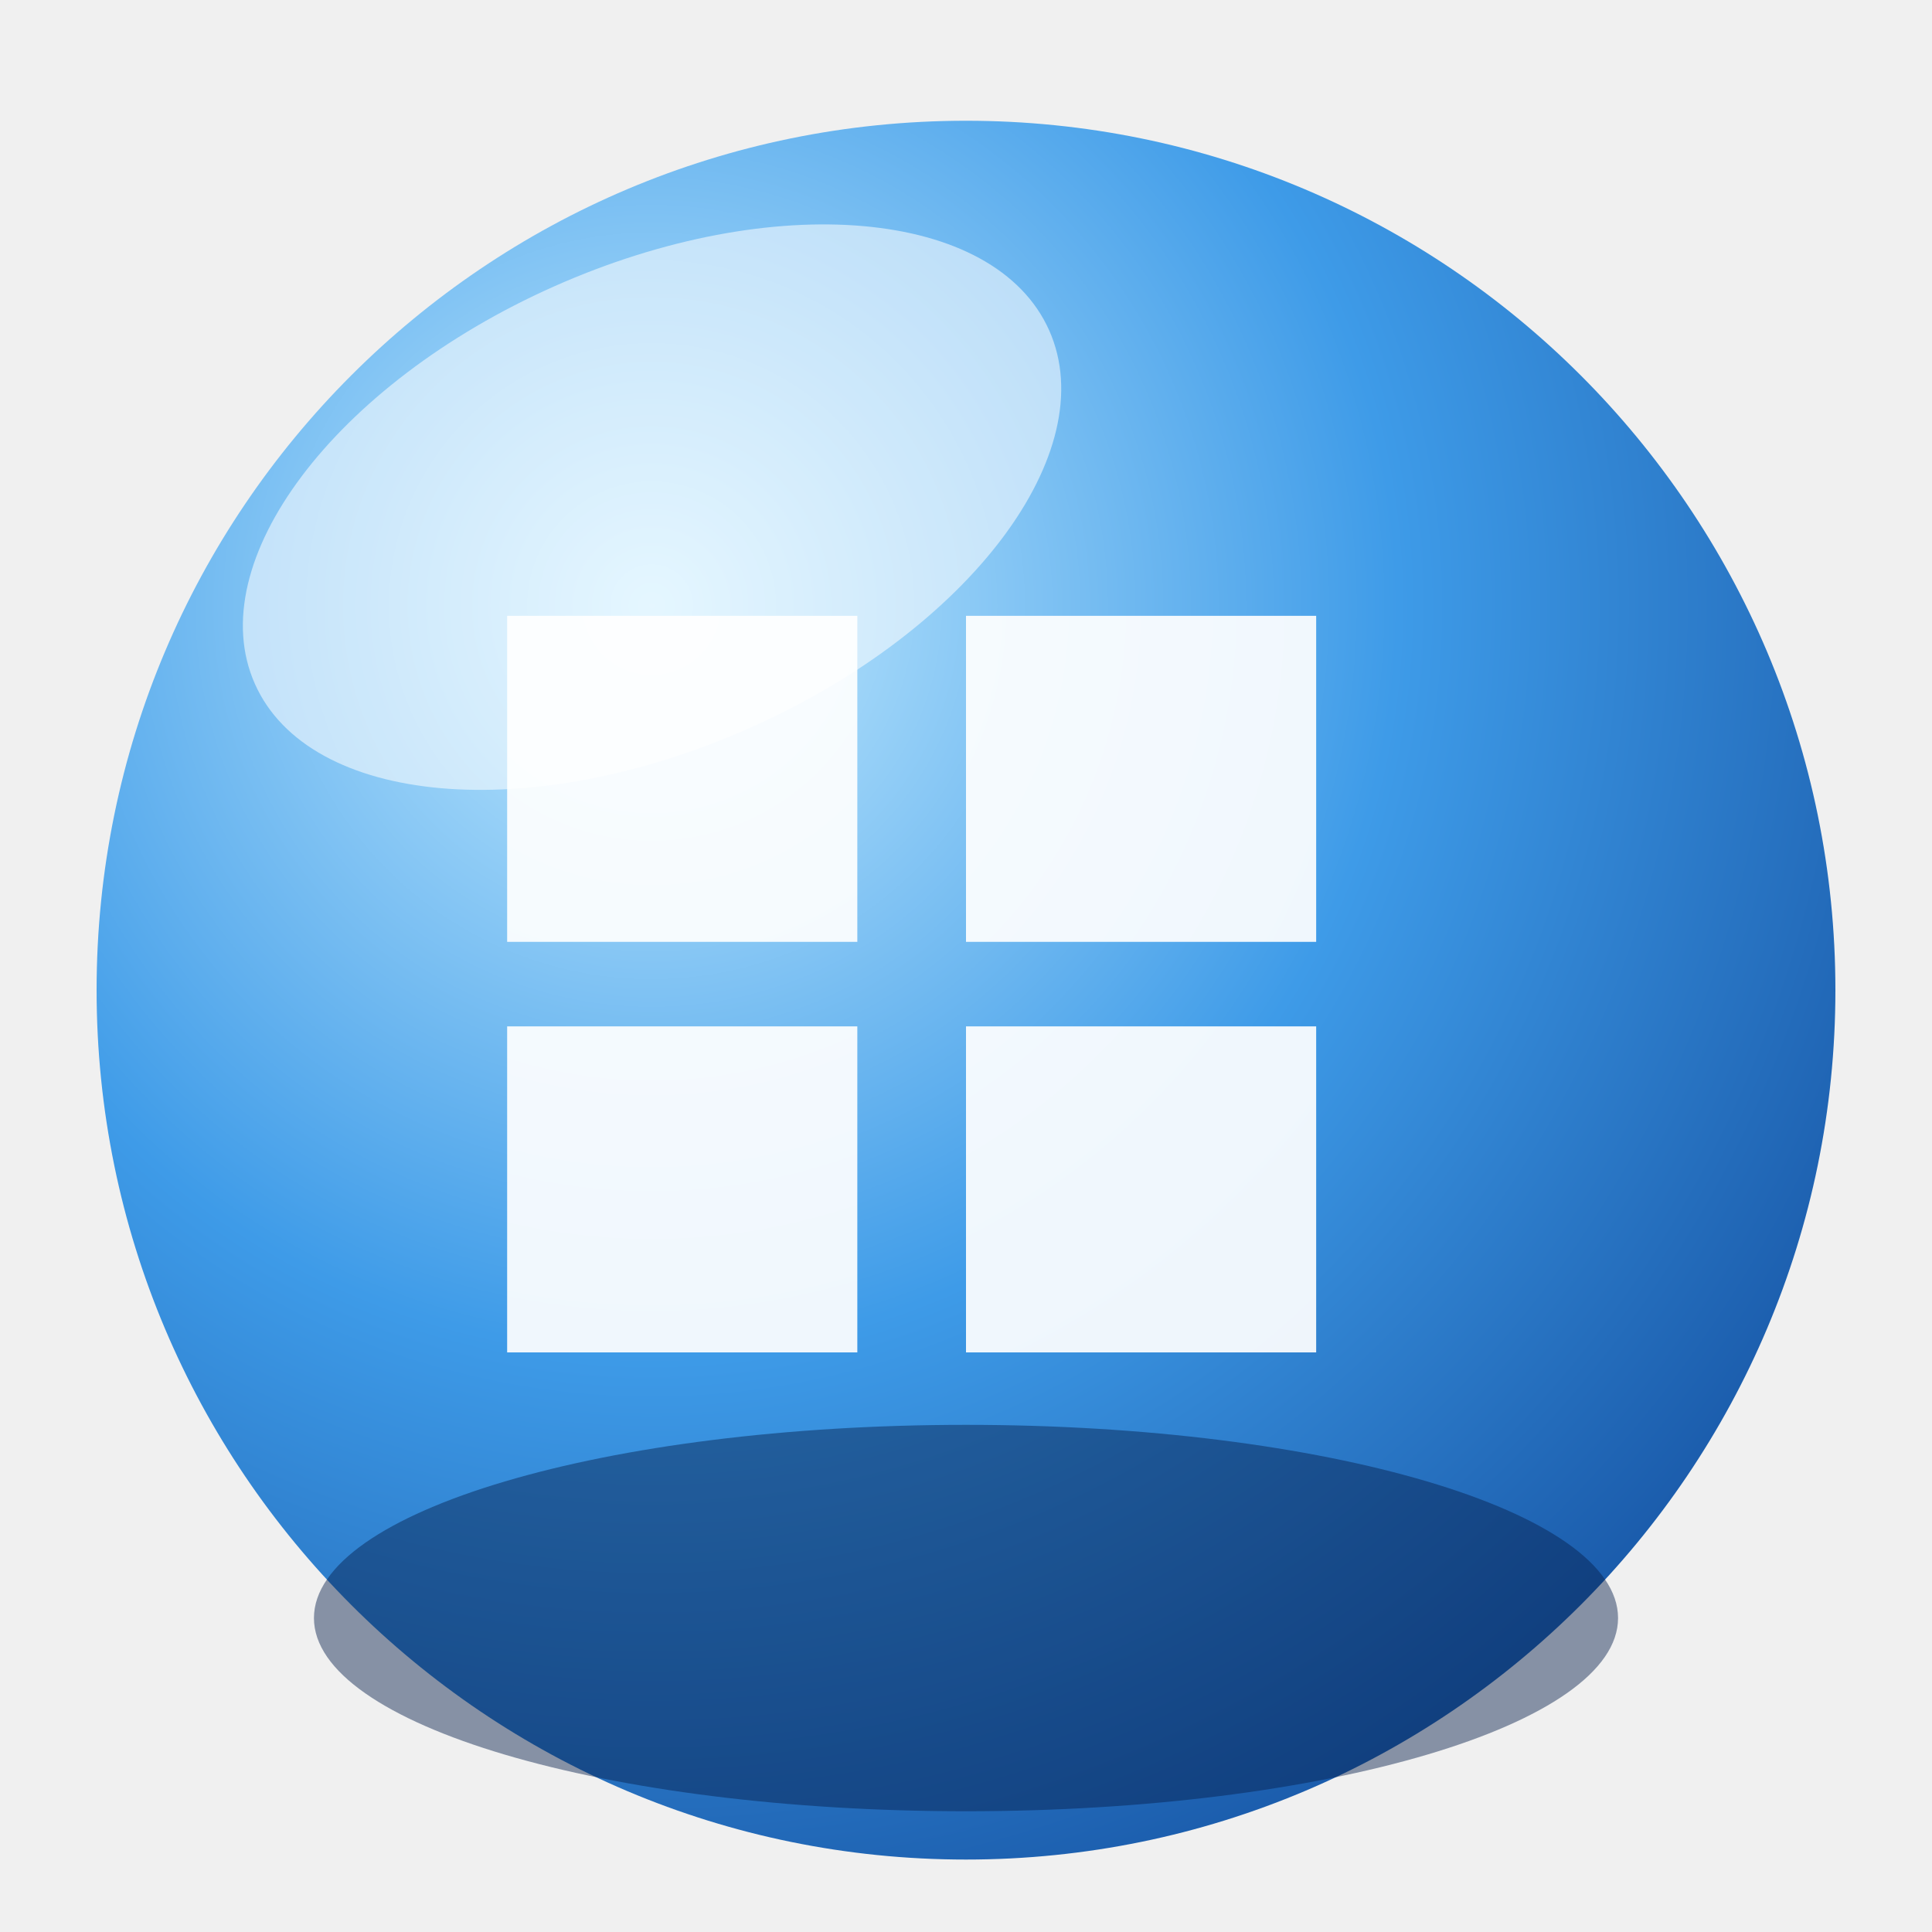
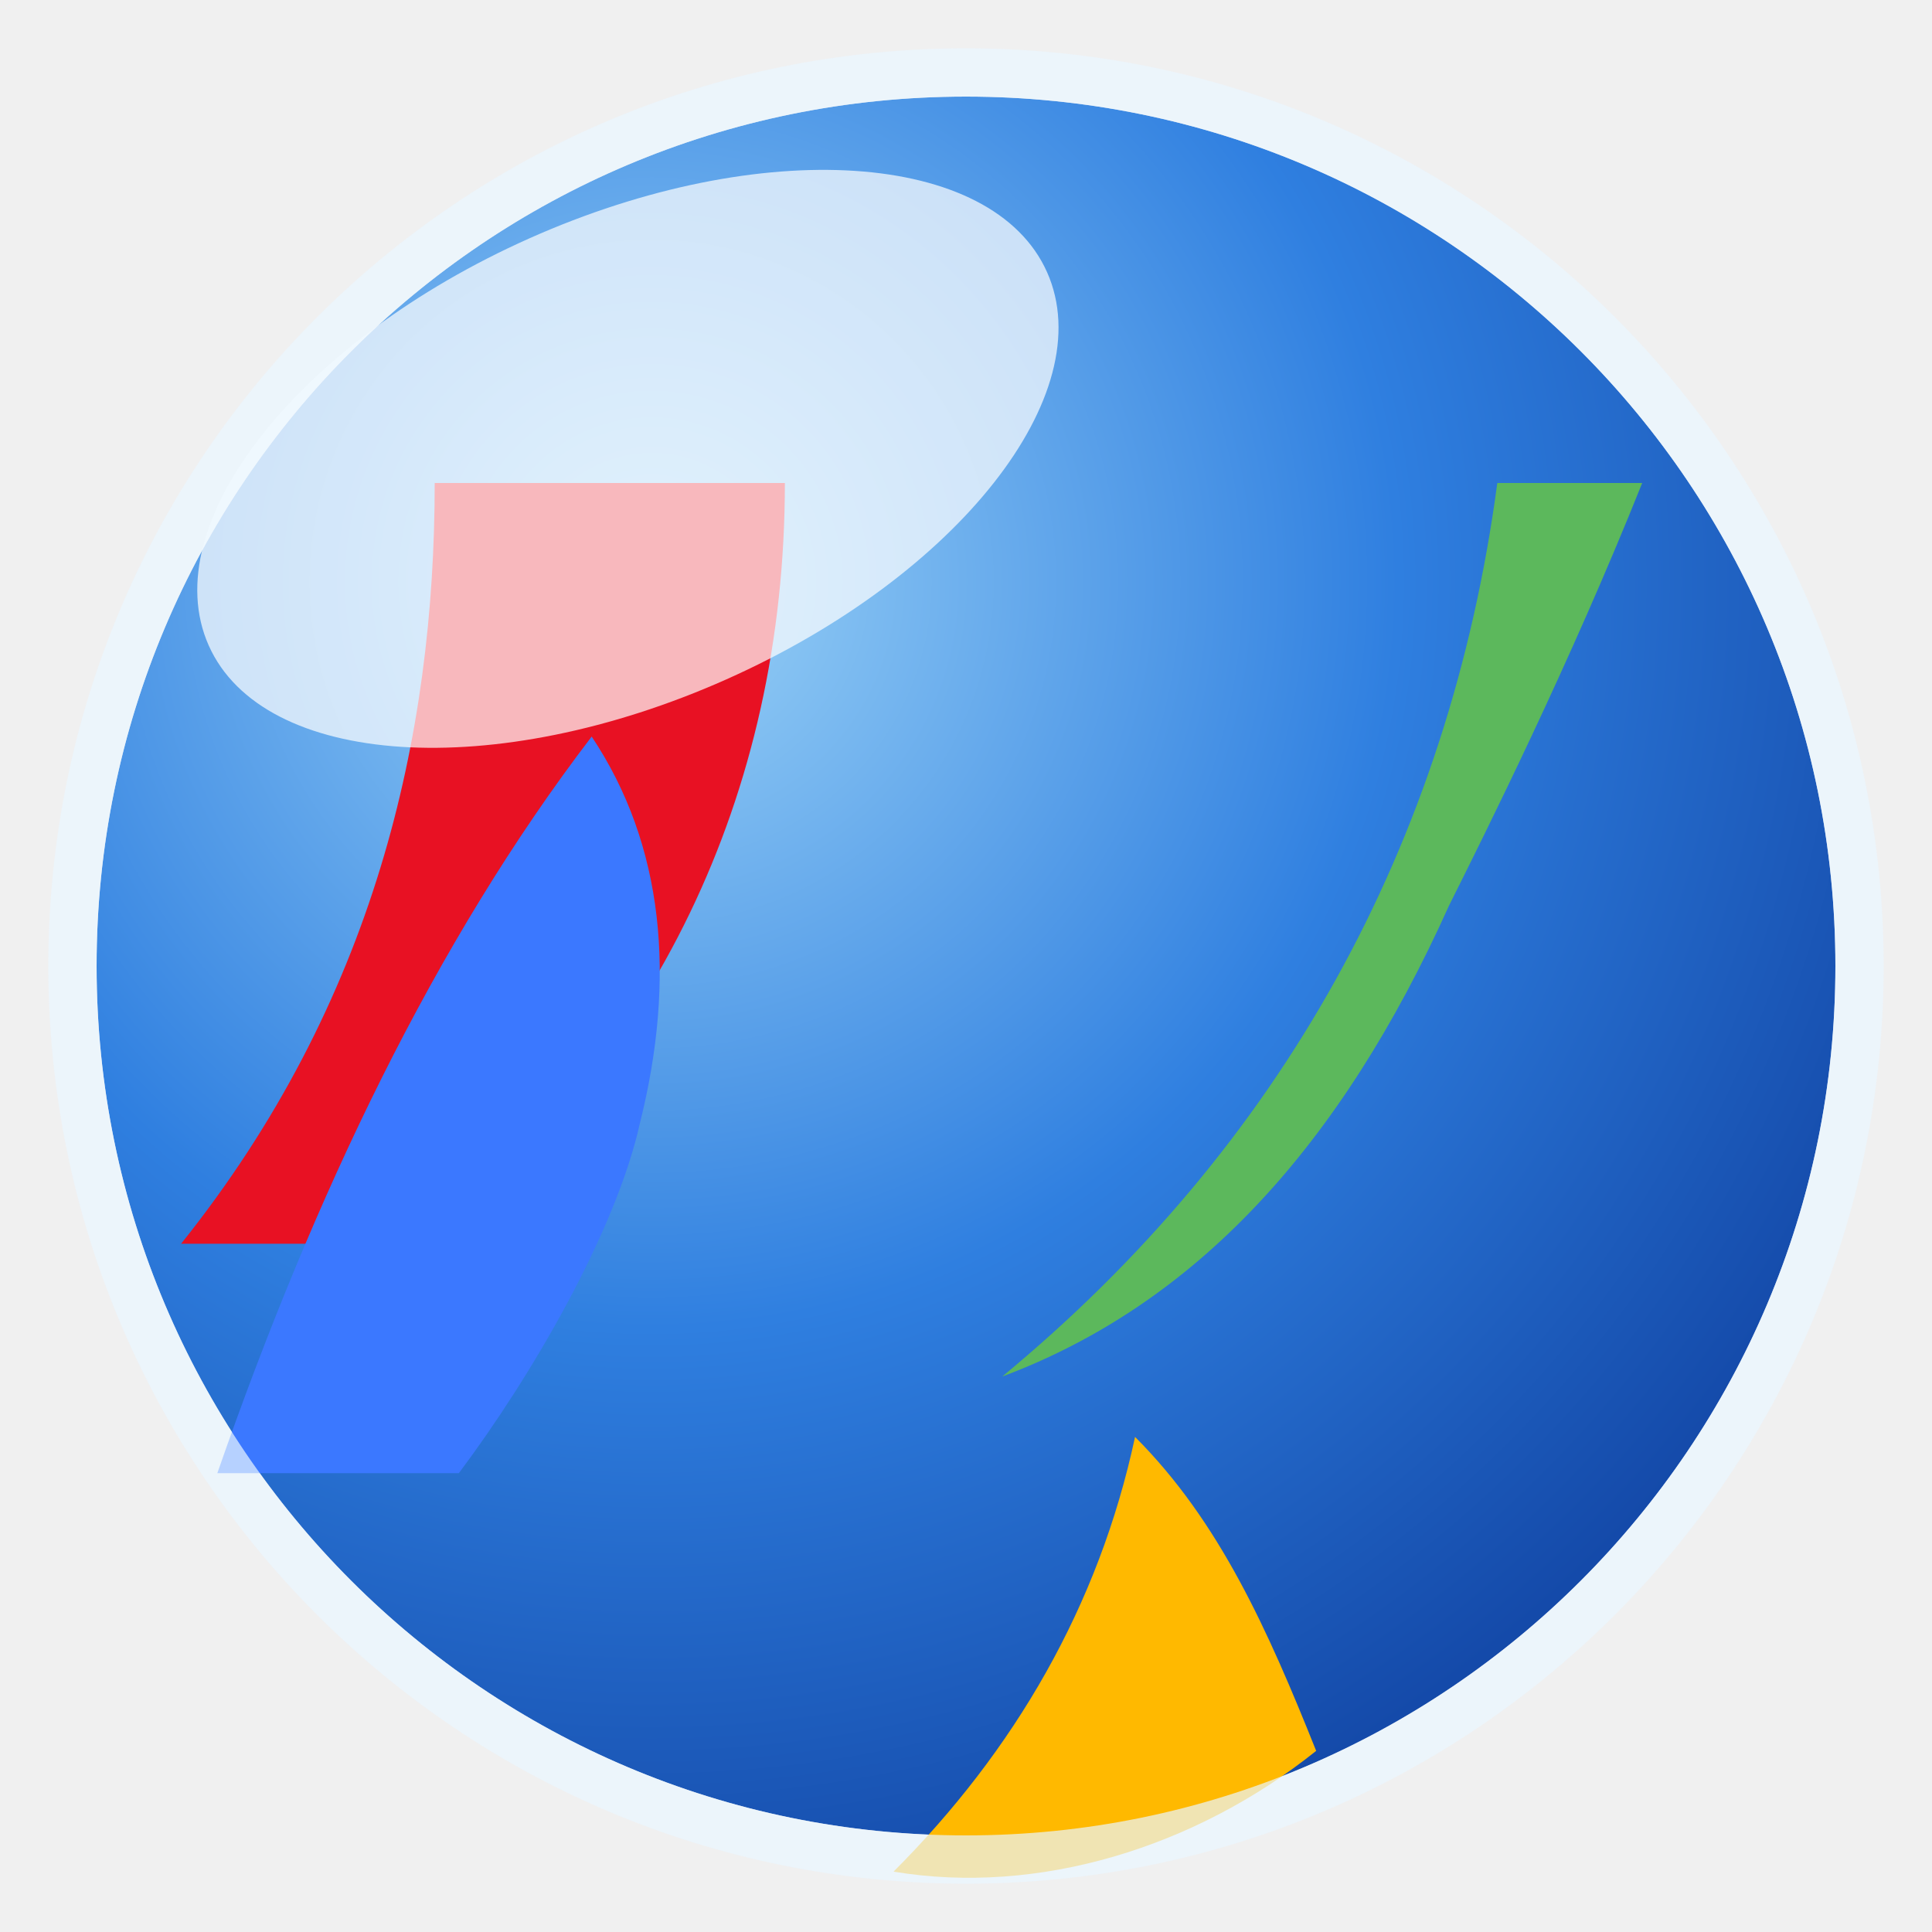
<svg xmlns="http://www.w3.org/2000/svg" viewBox="0 0 16 16" width="16" height="16">
  <defs>
    <radialGradient id="vista-orb" cx="0.32" cy="0.28" r="0.95">
-       <stop offset="0" stop-color="#C5ECFF" />
-       <stop offset="0.45" stop-color="#3E9BE8" />
-       <stop offset="1" stop-color="#0A3E8F" />
+       <stop offset="0" stop-color="#9BD3F7" />
+       <stop offset="0.45" stop-color="#2F7FE0" />
+       <stop offset="1" stop-color="#07308F" />
    </radialGradient>
  </defs>
-   <circle cx="8" cy="8.2" r="7.2" fill="url(#vista-orb)" />
-   <ellipse cx="8" cy="13.4" rx="5.4" ry="1.6" fill="#041D4A" opacity="0.45" />
-   <g opacity="0.92">
-     <path d="M4.2 5.1h2.9v2.7H4.2z" fill="#fff" />
-     <path d="M8 5.1h2.9v2.7H8z" fill="#fff" />
-     <path d="M4.2 8.5h2.9v2.7H4.2z" fill="#fff" />
-     <path d="M8 8.5h2.9v2.7H8z" fill="#fff" />
-   </g>
-   <ellipse cx="5.4" cy="4.2" rx="3.6" ry="2" fill="#fff" opacity="0.55" transform="rotate(-24 5.4 4.2)" />
+   <circle cx="8" cy="8" r="7.2" fill="url(#vista-orb)" />
+   <path d="M3.6 4h2.9c0 2.6-1.1 4.8-3 6.3h-2C3.1 8.3 3.6 6.1 3.6 4z" fill="#E81123" />
+   <path d="M9.4 4h3c-.4 3-1.8 5.5-4.1 7.4 1.6-.6 2.8-1.9 3.7-3.9.3-.6 1-2 1.6-3.5z" fill="#5CB85C" />
+   <path d="M3.8 12.2h-2C2.6 9.9 3.6 7.8 4.9 6.1c.6.9.7 2 .4 3.2-.2.9-.9 2.1-1.5 2.9z" fill="#3B78FF" />
+   <path d="M9.4 11.9c-.3 1.4-1 2.6-2 3.6 1.2.2 2.5-.2 3.5-1-.4-1-.8-1.9-1.5-2.6z" fill="#FFB900" />
+   <ellipse cx="5.2" cy="3.8" rx="3.8" ry="2" fill="#fff" opacity="0.7" transform="rotate(-24 5.2 3.8)" />
+   <circle cx="8" cy="8" r="7.4" fill="none" stroke="#EAF6FF" stroke-width="0.4" opacity="0.7" />
</svg>
